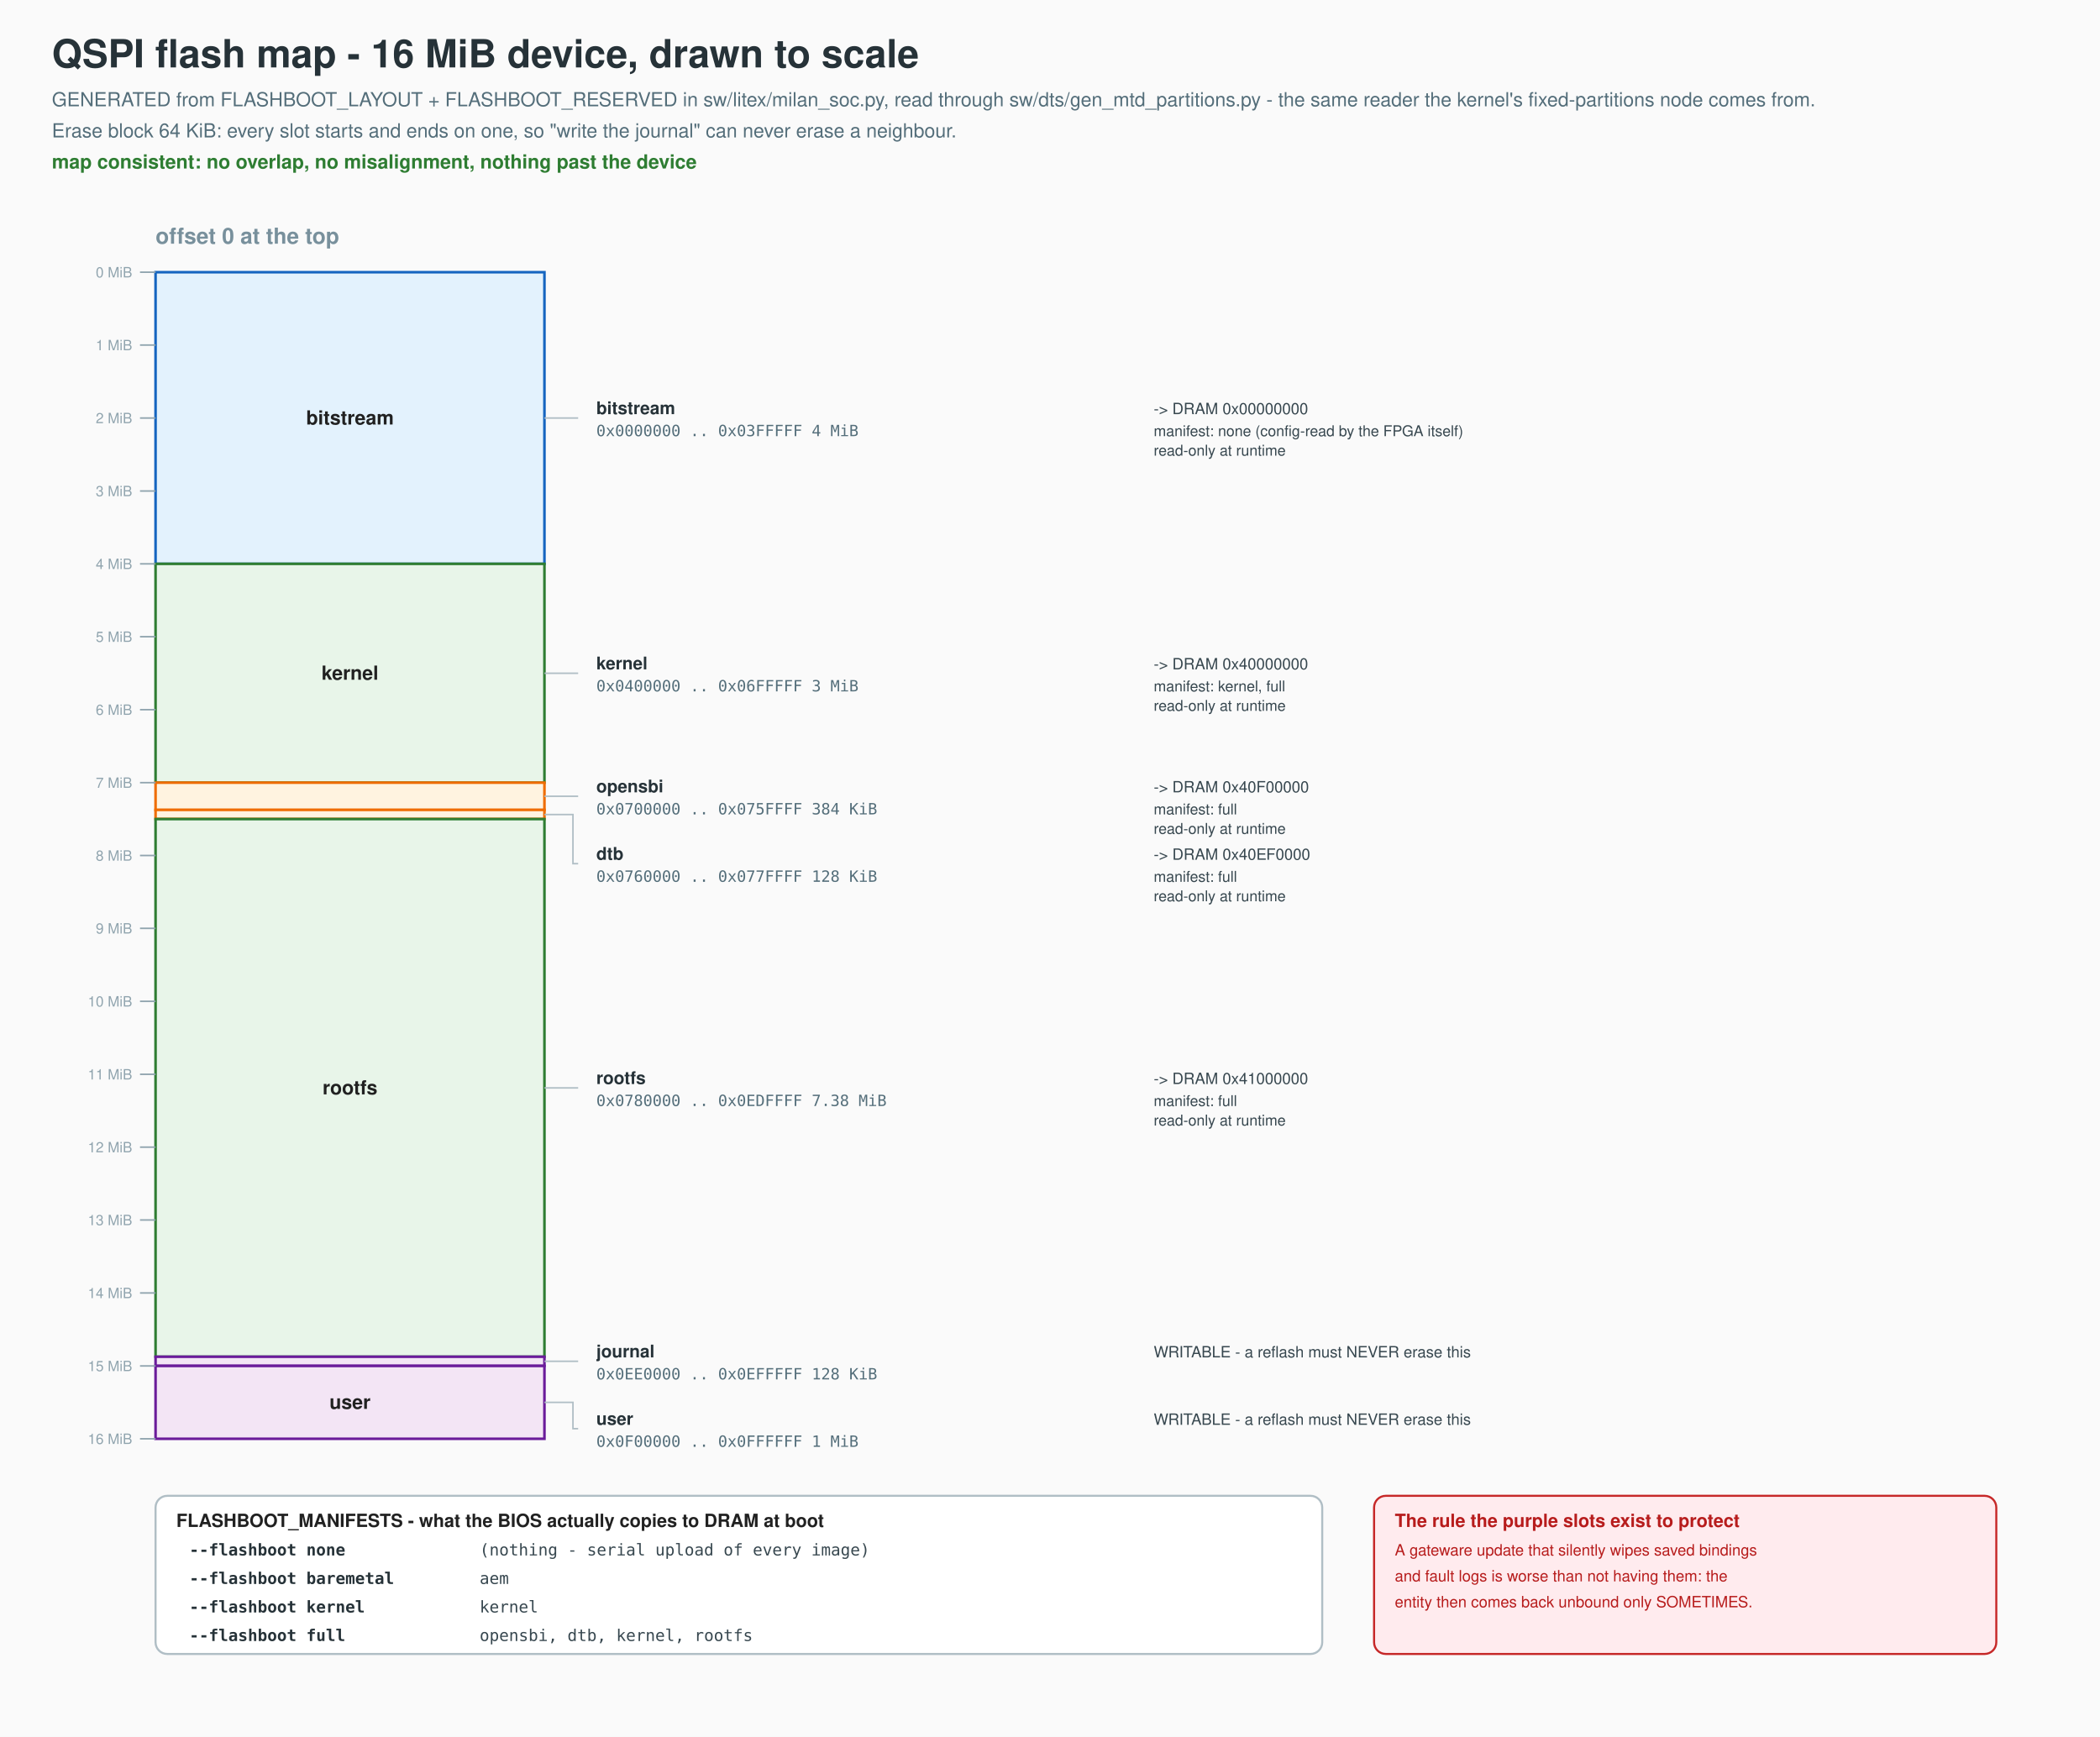
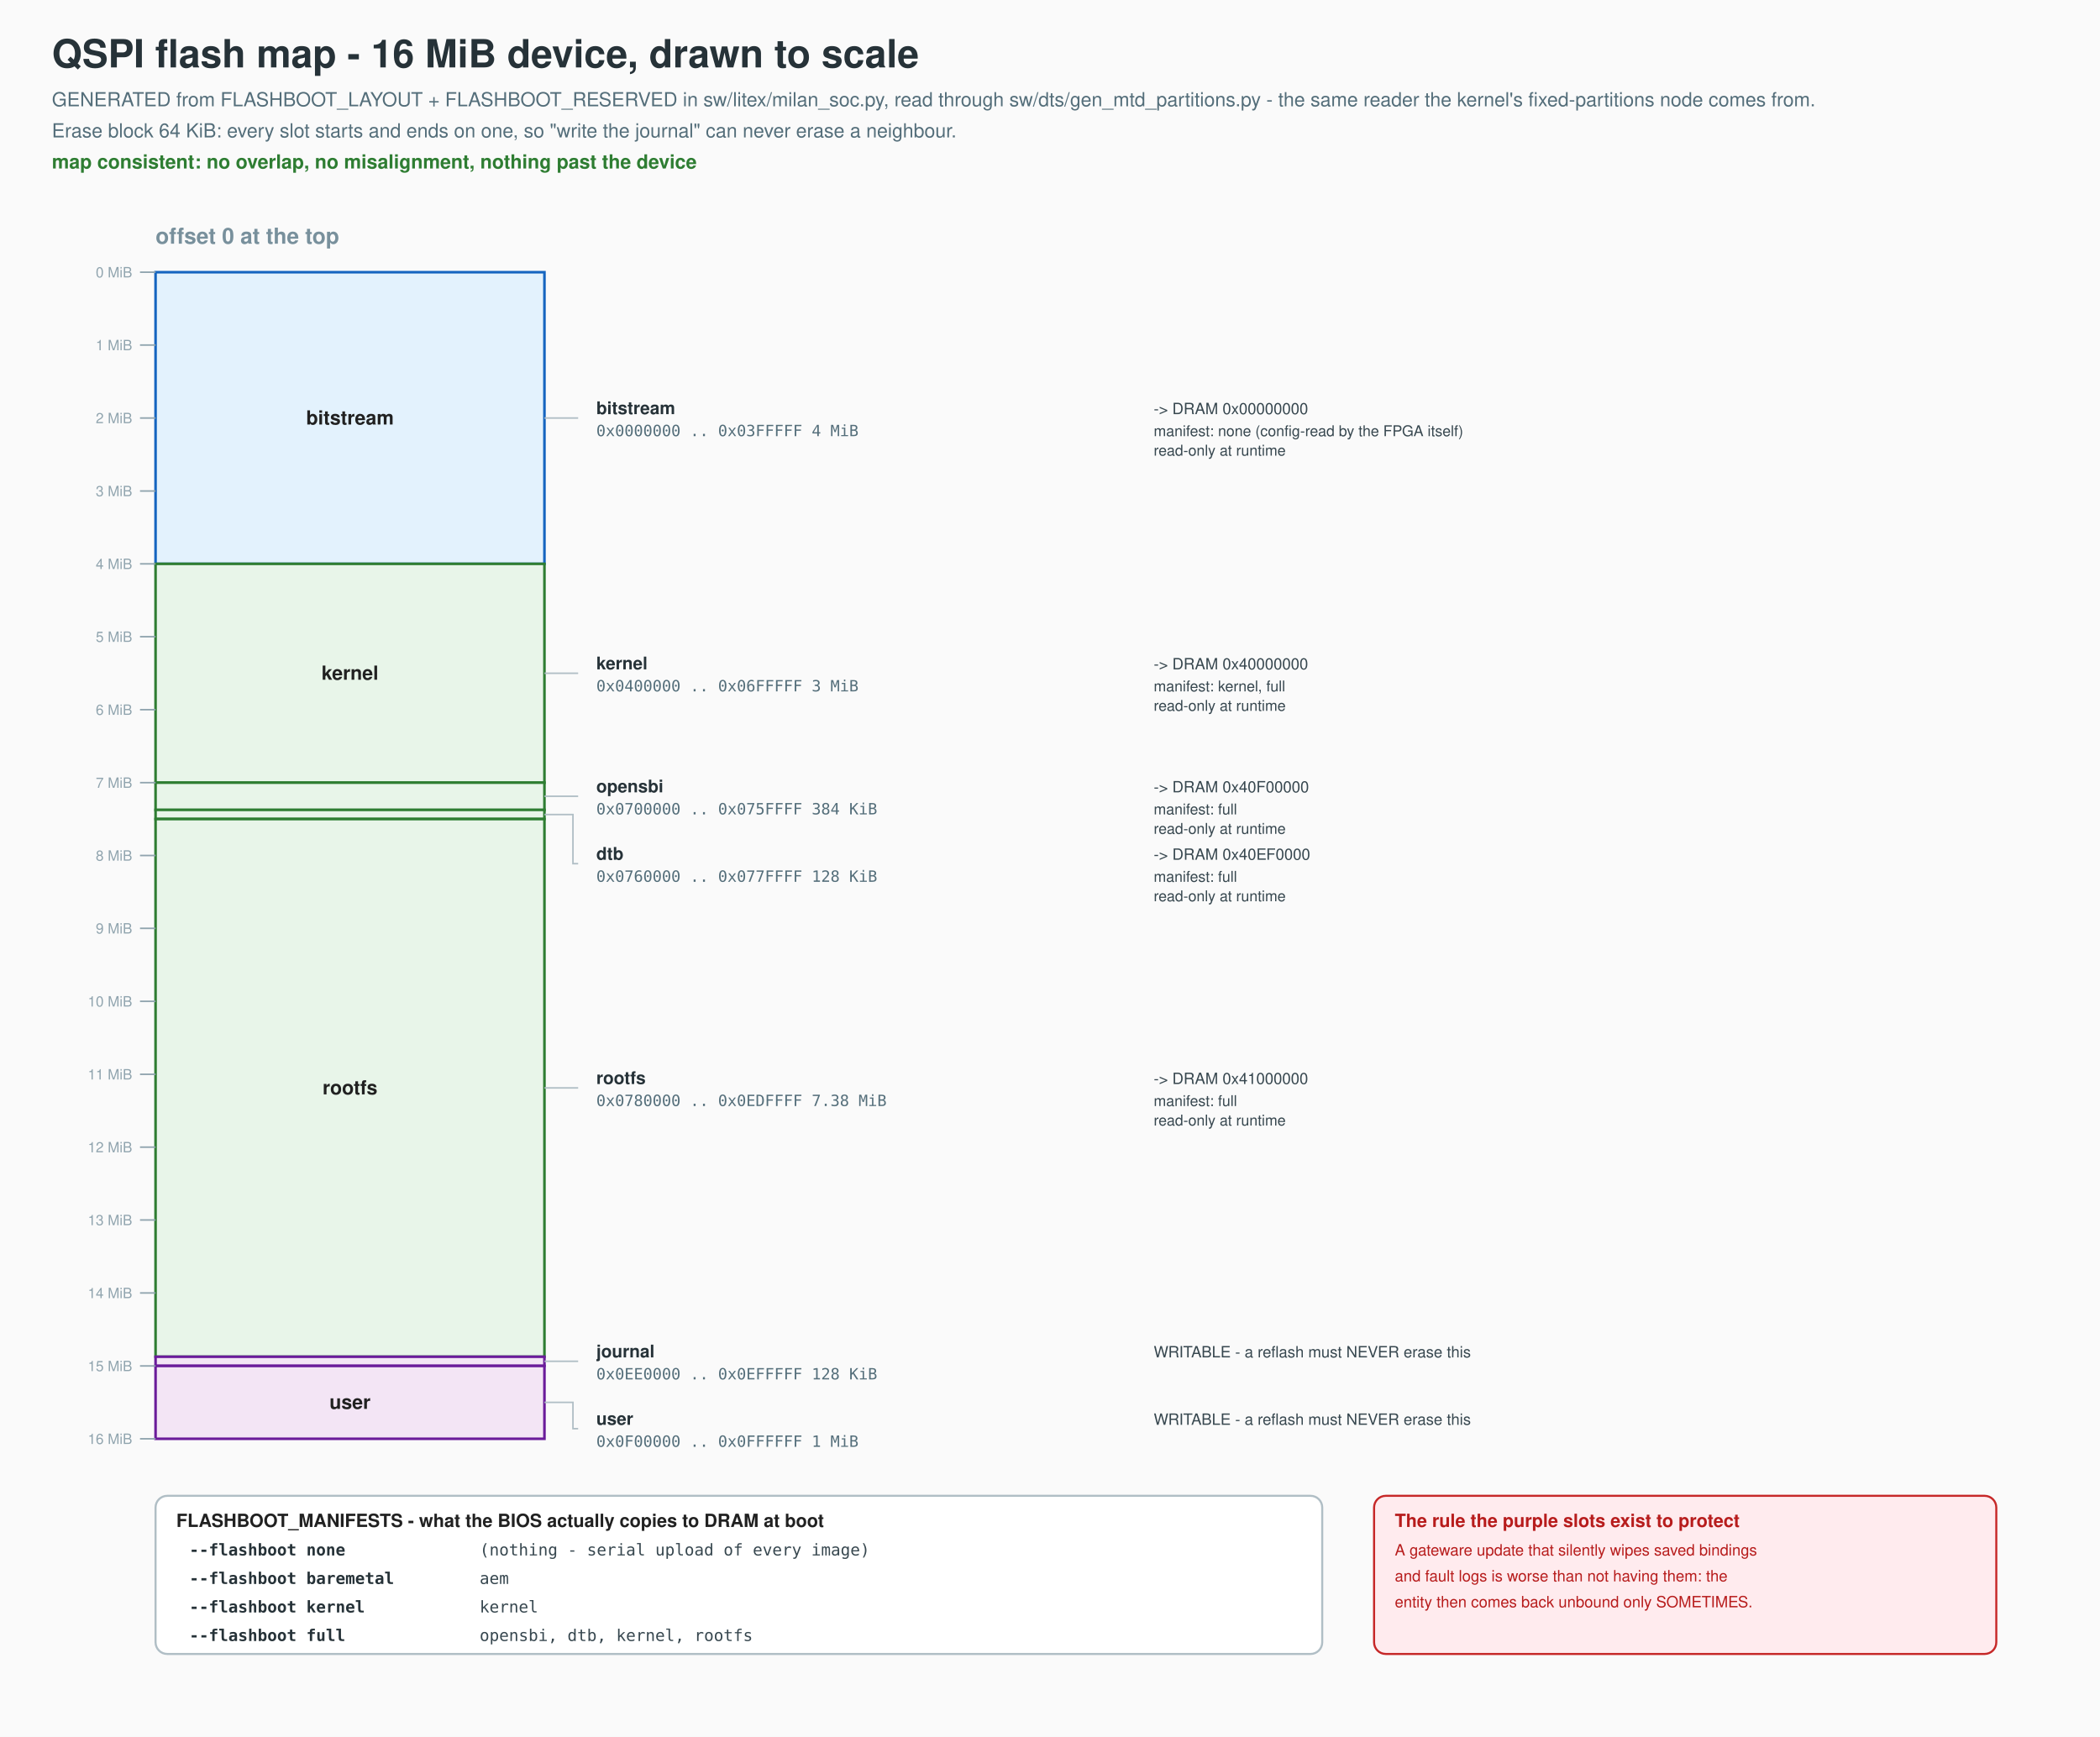
<svg xmlns="http://www.w3.org/2000/svg" width="1620" height="1340" viewBox="0 0 1620 1340" font-family="Helvetica,Arial,sans-serif">
  <rect width="1620" height="1340" fill="#FAFAFA" />
  <text x="40" y="52" font-size="30" font-weight="bold" fill="#263238">QSPI flash map - 16 MiB device, drawn to scale</text>
  <text x="40" y="82" font-size="15" fill="#546E7A">GENERATED from FLASHBOOT_LAYOUT + FLASHBOOT_RESERVED in sw/litex/milan_soc.py, read through sw/dts/gen_mtd_partitions.py - the same reader the kernel's fixed-partitions node comes from.</text>
  <text x="40" y="106" font-size="15" fill="#546E7A">Erase block 64 KiB: every slot starts and ends on one, so "write the journal" can never erase a neighbour.</text>
  <text x="40" y="130" font-size="15" font-weight="bold" fill="#2E7D32">map consistent: no overlap, no misalignment, nothing past the device</text>
  <text x="120" y="188" font-size="17" font-weight="bold" fill="#78909C">offset 0 at the top</text>
  <rect x="120" y="210.0" width="300" height="225.0" fill="#E3F2FD" stroke="#1565C0" stroke-width="2" />
  <text x="270.0" y="327.5" font-size="15" font-weight="bold" fill="#212121" text-anchor="middle">bitstream</text>
  <path d="M420,322.5 L442,322.5 L442,322.5 L446,322.5" fill="none" stroke="#B0BEC5" stroke-width="1.2" />
  <text x="460" y="319.5" font-size="13.5" font-weight="bold" fill="#263238">bitstream</text>
  <text x="460" y="336.5" font-size="12" font-family="monospace" fill="#546E7A">0x0000000 .. 0x03FFFFF   4 MiB</text>
  <text x="890" y="319.5" font-size="12" fill="#37474F">-&gt; DRAM 0x00000000</text>
  <text x="890" y="336.5" font-size="11.5" fill="#37474F">manifest: none (config-read by the FPGA itself)</text>
  <text x="890" y="351.5" font-size="11.5" fill="#37474F">read-only at runtime</text>
  <rect x="120" y="435.0" width="300" height="168.8" fill="#E8F5E9" stroke="#2E7D32" stroke-width="2" />
  <text x="270.0" y="524.4" font-size="15" font-weight="bold" fill="#212121" text-anchor="middle">kernel</text>
  <path d="M420,519.4 L442,519.4 L442,519.4 L446,519.4" fill="none" stroke="#B0BEC5" stroke-width="1.2" />
  <text x="460" y="516.4" font-size="13.5" font-weight="bold" fill="#263238">kernel</text>
  <text x="460" y="533.4" font-size="12" font-family="monospace" fill="#546E7A">0x0400000 .. 0x06FFFFF   3 MiB</text>
  <text x="890" y="516.4" font-size="12" fill="#37474F">-&gt; DRAM 0x40000000</text>
  <text x="890" y="533.4" font-size="11.5" fill="#37474F">manifest: kernel, full</text>
  <text x="890" y="548.4" font-size="11.5" fill="#37474F">read-only at runtime</text>
-   <rect x="120" y="603.8" width="300" height="21.1" fill="#FFF3E0" stroke="#EF6C00" stroke-width="2" />
+   <rect x="120" y="603.8" width="300" height="21.1" fill="#E8F5E9" stroke="#2E7D32" stroke-width="2" />
  <path d="M420,614.3 L442,614.3 L442,614.3 L446,614.3" fill="none" stroke="#B0BEC5" stroke-width="1.2" />
  <text x="460" y="611.3" font-size="13.5" font-weight="bold" fill="#263238">opensbi</text>
  <text x="460" y="628.3" font-size="12" font-family="monospace" fill="#546E7A">0x0700000 .. 0x075FFFF   384 KiB</text>
  <text x="890" y="611.3" font-size="12" fill="#37474F">-&gt; DRAM 0x40F00000</text>
  <text x="890" y="628.3" font-size="11.5" fill="#37474F">manifest: full</text>
  <text x="890" y="643.3" font-size="11.5" fill="#37474F">read-only at runtime</text>
-   <rect x="120" y="624.8" width="300" height="7.0" fill="#FFF3E0" stroke="#EF6C00" stroke-width="2" />
+   <rect x="120" y="624.8" width="300" height="7.0" fill="#E8F5E9" stroke="#2E7D32" stroke-width="2" />
  <path d="M420,628.4 L442,628.4 L442,666.3 L446,666.3" fill="none" stroke="#B0BEC5" stroke-width="1.2" />
  <text x="460" y="663.3" font-size="13.5" font-weight="bold" fill="#263238">dtb</text>
  <text x="460" y="680.3" font-size="12" font-family="monospace" fill="#546E7A">0x0760000 .. 0x077FFFF   128 KiB</text>
  <text x="890" y="663.3" font-size="12" fill="#37474F">-&gt; DRAM 0x40EF0000</text>
  <text x="890" y="680.3" font-size="11.5" fill="#37474F">manifest: full</text>
  <text x="890" y="695.3" font-size="11.5" fill="#37474F">read-only at runtime</text>
  <rect x="120" y="631.9" width="300" height="414.8" fill="#E8F5E9" stroke="#2E7D32" stroke-width="2" />
  <text x="270.0" y="844.3" font-size="15" font-weight="bold" fill="#212121" text-anchor="middle">rootfs</text>
  <path d="M420,839.3 L442,839.3 L442,839.3 L446,839.3" fill="none" stroke="#B0BEC5" stroke-width="1.2" />
  <text x="460" y="836.3" font-size="13.5" font-weight="bold" fill="#263238">rootfs</text>
  <text x="460" y="853.3" font-size="12" font-family="monospace" fill="#546E7A">0x0780000 .. 0x0EDFFFF   7.38 MiB</text>
  <text x="890" y="836.3" font-size="12" fill="#37474F">-&gt; DRAM 0x41000000</text>
  <text x="890" y="853.3" font-size="11.5" fill="#37474F">manifest: full</text>
  <text x="890" y="868.3" font-size="11.5" fill="#37474F">read-only at runtime</text>
  <rect x="120" y="1046.7" width="300" height="7.0" fill="#F3E5F5" stroke="#6A1B9A" stroke-width="2" />
  <path d="M420,1050.2 L442,1050.2 L442,1050.2 L446,1050.2" fill="none" stroke="#B0BEC5" stroke-width="1.2" />
  <text x="460" y="1047.2" font-size="13.5" font-weight="bold" fill="#263238">journal</text>
  <text x="460" y="1064.2" font-size="12" font-family="monospace" fill="#546E7A">0x0EE0000 .. 0x0EFFFFF   128 KiB</text>
  <text x="890" y="1047.2" font-size="12" fill="#37474F">WRITABLE - a reflash must NEVER erase this</text>
  <rect x="120" y="1053.8" width="300" height="56.2" fill="#F3E5F5" stroke="#6A1B9A" stroke-width="2" />
  <text x="270.0" y="1086.9" font-size="15" font-weight="bold" fill="#212121" text-anchor="middle">user</text>
  <path d="M420,1081.9 L442,1081.9 L442,1102.2 L446,1102.2" fill="none" stroke="#B0BEC5" stroke-width="1.2" />
  <text x="460" y="1099.2" font-size="13.5" font-weight="bold" fill="#263238">user</text>
  <text x="460" y="1116.2" font-size="12" font-family="monospace" fill="#546E7A">0x0F00000 .. 0x0FFFFFF   1 MiB</text>
  <text x="890" y="1099.2" font-size="12" fill="#37474F">WRITABLE - a reflash must NEVER erase this</text>
  <path d="M108,210.0 L120,210.0" stroke="#90A4AE" stroke-width="1.2" />
  <text x="102" y="214.0" font-size="11" fill="#90A4AE" text-anchor="end">0 MiB</text>
  <path d="M108,266.2 L120,266.2" stroke="#90A4AE" stroke-width="1.2" />
  <text x="102" y="270.2" font-size="11" fill="#90A4AE" text-anchor="end">1 MiB</text>
  <path d="M108,322.5 L120,322.5" stroke="#90A4AE" stroke-width="1.2" />
  <text x="102" y="326.5" font-size="11" fill="#90A4AE" text-anchor="end">2 MiB</text>
  <path d="M108,378.8 L120,378.8" stroke="#90A4AE" stroke-width="1.2" />
  <text x="102" y="382.8" font-size="11" fill="#90A4AE" text-anchor="end">3 MiB</text>
  <path d="M108,435.0 L120,435.0" stroke="#90A4AE" stroke-width="1.2" />
  <text x="102" y="439.0" font-size="11" fill="#90A4AE" text-anchor="end">4 MiB</text>
  <path d="M108,491.2 L120,491.2" stroke="#90A4AE" stroke-width="1.2" />
  <text x="102" y="495.2" font-size="11" fill="#90A4AE" text-anchor="end">5 MiB</text>
  <path d="M108,547.5 L120,547.5" stroke="#90A4AE" stroke-width="1.2" />
  <text x="102" y="551.5" font-size="11" fill="#90A4AE" text-anchor="end">6 MiB</text>
  <path d="M108,603.8 L120,603.8" stroke="#90A4AE" stroke-width="1.2" />
  <text x="102" y="607.8" font-size="11" fill="#90A4AE" text-anchor="end">7 MiB</text>
  <path d="M108,660.0 L120,660.0" stroke="#90A4AE" stroke-width="1.2" />
  <text x="102" y="664.0" font-size="11" fill="#90A4AE" text-anchor="end">8 MiB</text>
  <path d="M108,716.2 L120,716.2" stroke="#90A4AE" stroke-width="1.2" />
  <text x="102" y="720.2" font-size="11" fill="#90A4AE" text-anchor="end">9 MiB</text>
  <path d="M108,772.5 L120,772.5" stroke="#90A4AE" stroke-width="1.2" />
  <text x="102" y="776.5" font-size="11" fill="#90A4AE" text-anchor="end">10 MiB</text>
  <path d="M108,828.8 L120,828.8" stroke="#90A4AE" stroke-width="1.2" />
  <text x="102" y="832.8" font-size="11" fill="#90A4AE" text-anchor="end">11 MiB</text>
  <path d="M108,885.0 L120,885.0" stroke="#90A4AE" stroke-width="1.2" />
  <text x="102" y="889.0" font-size="11" fill="#90A4AE" text-anchor="end">12 MiB</text>
  <path d="M108,941.2 L120,941.2" stroke="#90A4AE" stroke-width="1.2" />
  <text x="102" y="945.2" font-size="11" fill="#90A4AE" text-anchor="end">13 MiB</text>
  <path d="M108,997.5 L120,997.5" stroke="#90A4AE" stroke-width="1.2" />
  <text x="102" y="1001.5" font-size="11" fill="#90A4AE" text-anchor="end">14 MiB</text>
  <path d="M108,1053.8 L120,1053.8" stroke="#90A4AE" stroke-width="1.2" />
  <text x="102" y="1057.8" font-size="11" fill="#90A4AE" text-anchor="end">15 MiB</text>
  <path d="M108,1110.0 L120,1110.0" stroke="#90A4AE" stroke-width="1.2" />
  <text x="102" y="1114.0" font-size="11" fill="#90A4AE" text-anchor="end">16 MiB</text>
  <rect x="120" y="1154" width="900" height="122" rx="9" fill="#FFFFFF" stroke="#B0BEC5" stroke-width="1.6" />
  <text x="136" y="1178" font-size="14" font-weight="bold" fill="#212121">FLASHBOOT_MANIFESTS - what the BIOS actually copies to DRAM at boot</text>
  <text x="146" y="1200" font-size="12.5" font-family="monospace" font-weight="bold" fill="#263238">--flashboot none</text>
  <text x="370" y="1200" font-size="12.5" font-family="monospace" fill="#37474F">(nothing - serial upload of every image)</text>
  <text x="146" y="1222" font-size="12.5" font-family="monospace" font-weight="bold" fill="#263238">--flashboot baremetal</text>
  <text x="370" y="1222" font-size="12.5" font-family="monospace" fill="#37474F">aem</text>
  <text x="146" y="1244" font-size="12.5" font-family="monospace" font-weight="bold" fill="#263238">--flashboot kernel</text>
  <text x="370" y="1244" font-size="12.5" font-family="monospace" fill="#37474F">kernel</text>
  <text x="146" y="1266" font-size="12.5" font-family="monospace" font-weight="bold" fill="#263238">--flashboot full</text>
  <text x="370" y="1266" font-size="12.5" font-family="monospace" fill="#37474F">opensbi, dtb, kernel, rootfs</text>
  <rect x="1060" y="1154" width="480" height="122" rx="9" fill="#FFEBEE" stroke="#C62828" stroke-width="1.6" />
  <text x="1076" y="1178" font-size="14" font-weight="bold" fill="#B71C1C">The rule the purple slots exist to protect</text>
  <text x="1076" y="1200" font-size="12" fill="#B71C1C">A gateware update that silently wipes saved bindings</text>
  <text x="1076" y="1220" font-size="12" fill="#B71C1C">and fault logs is worse than not having them: the</text>
  <text x="1076" y="1240" font-size="12" fill="#B71C1C">entity then comes back unbound only SOMETIMES.</text>
</svg>
